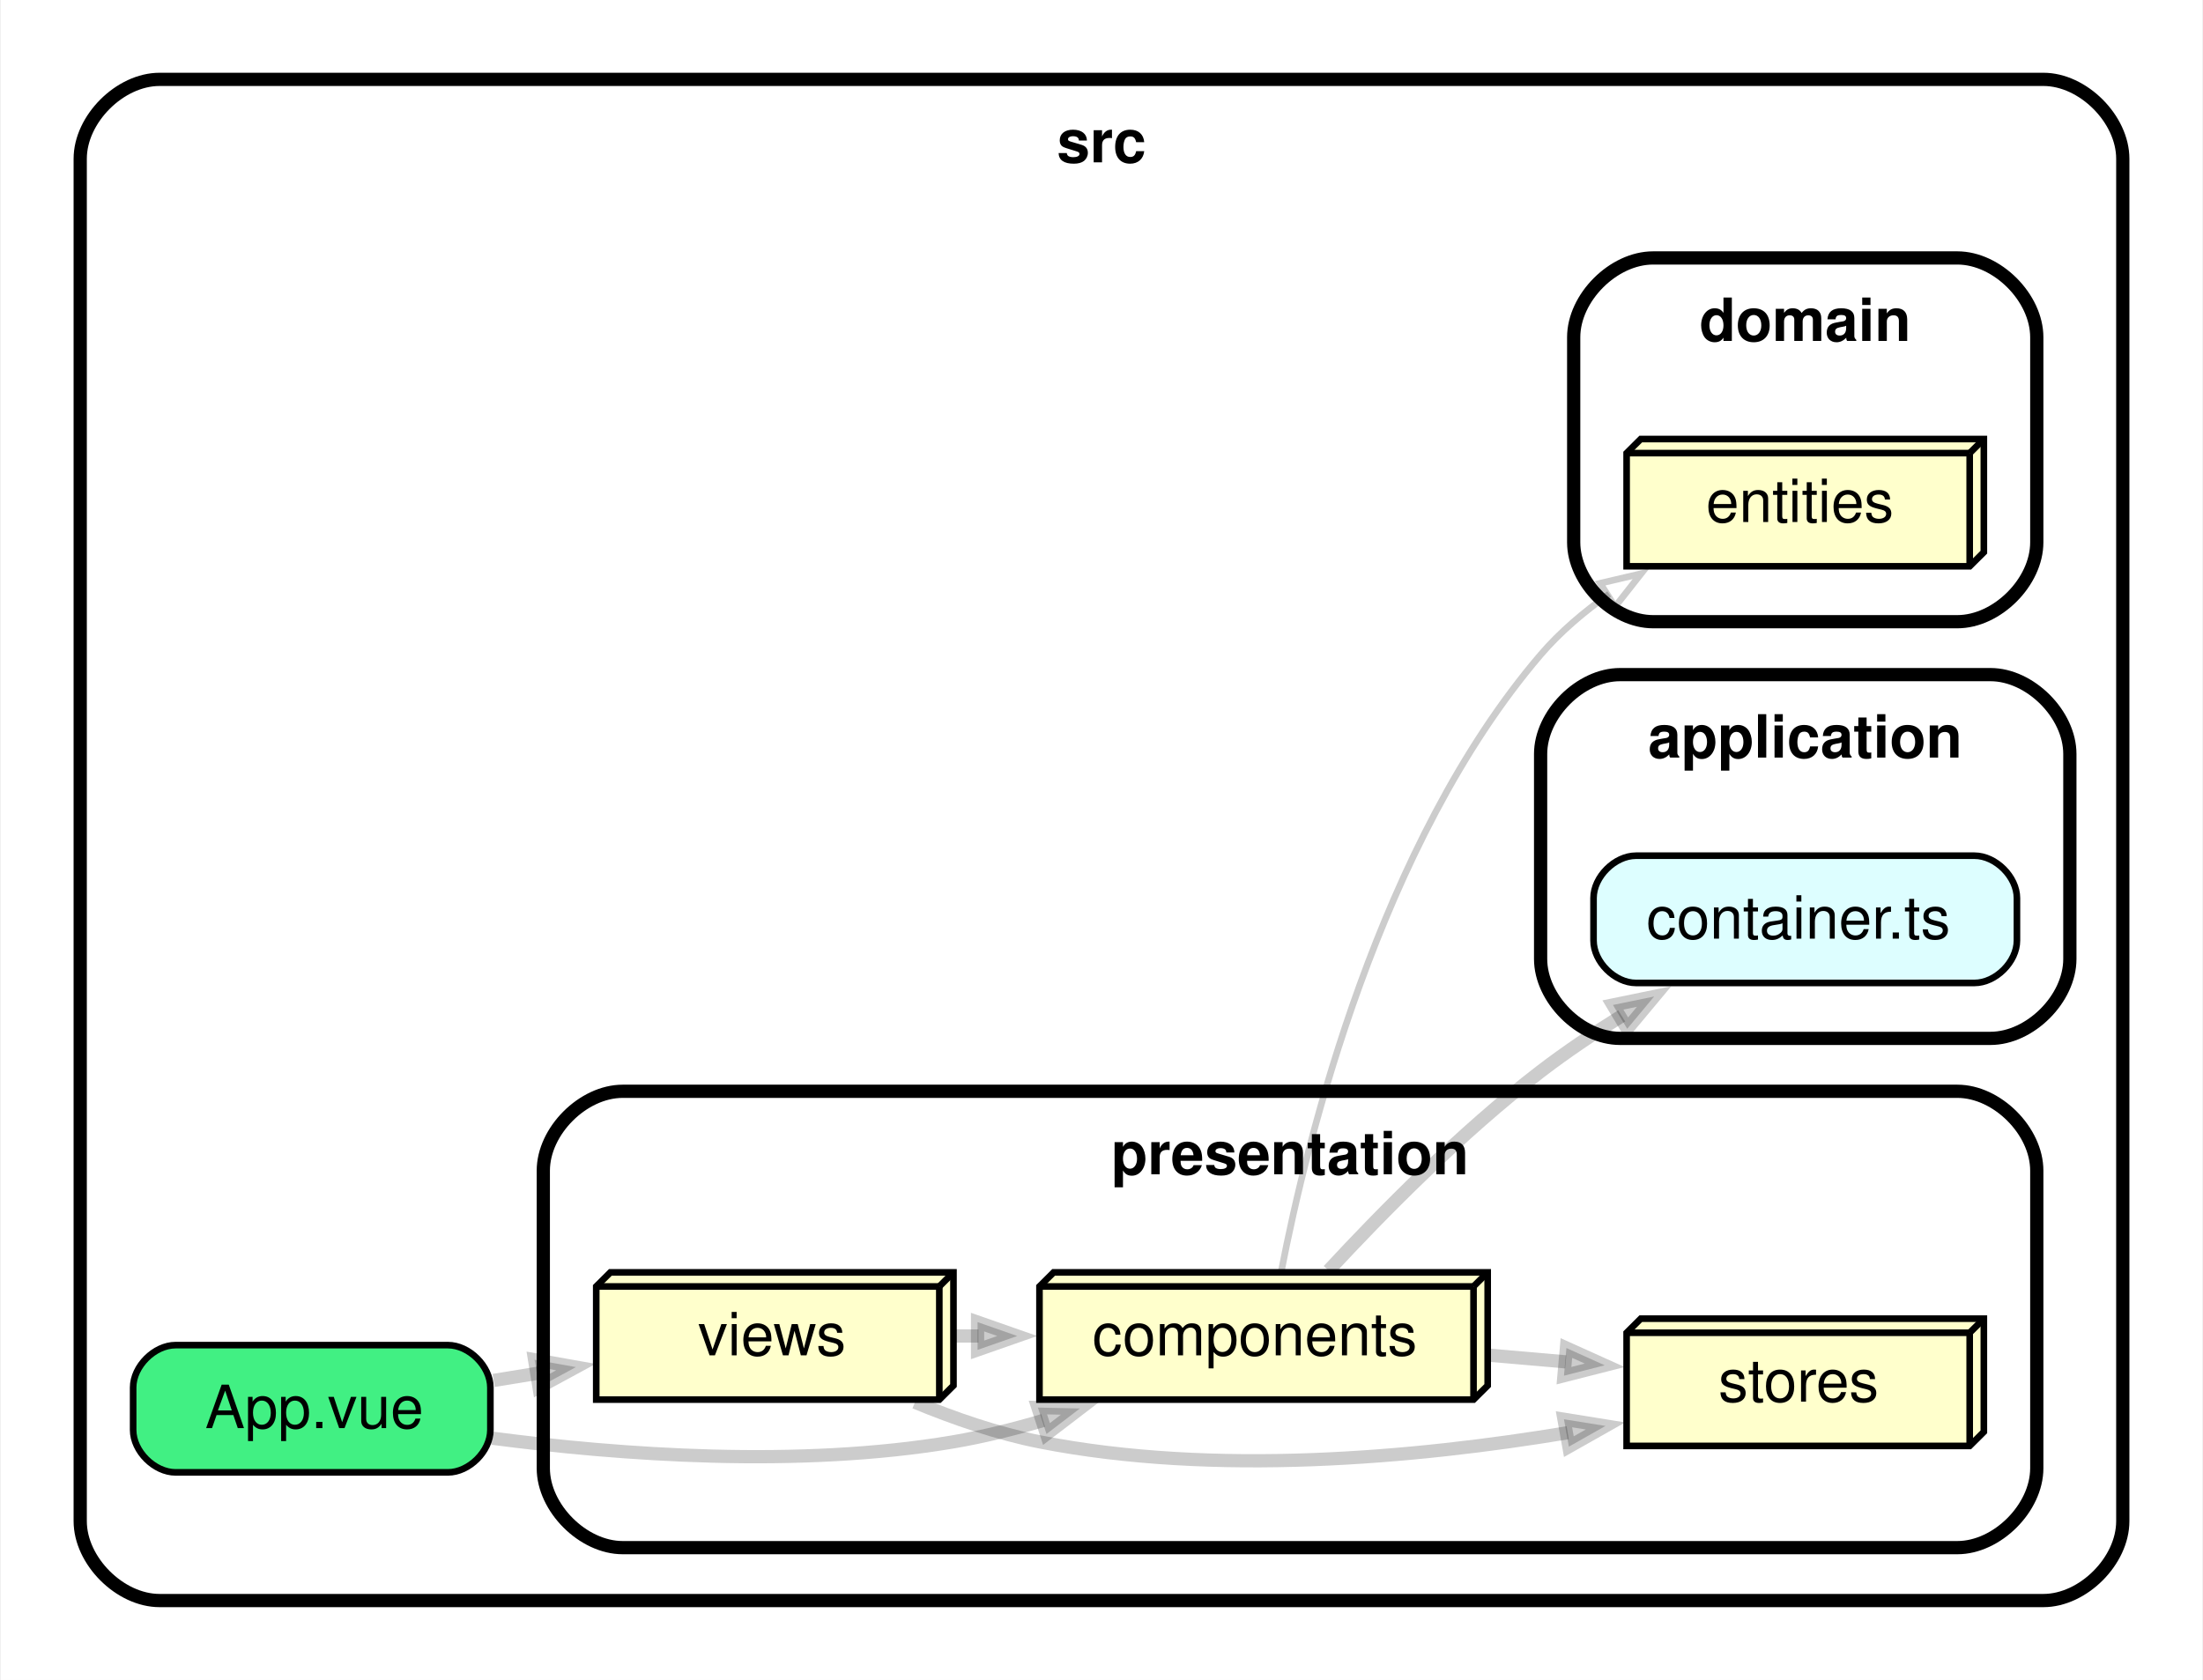
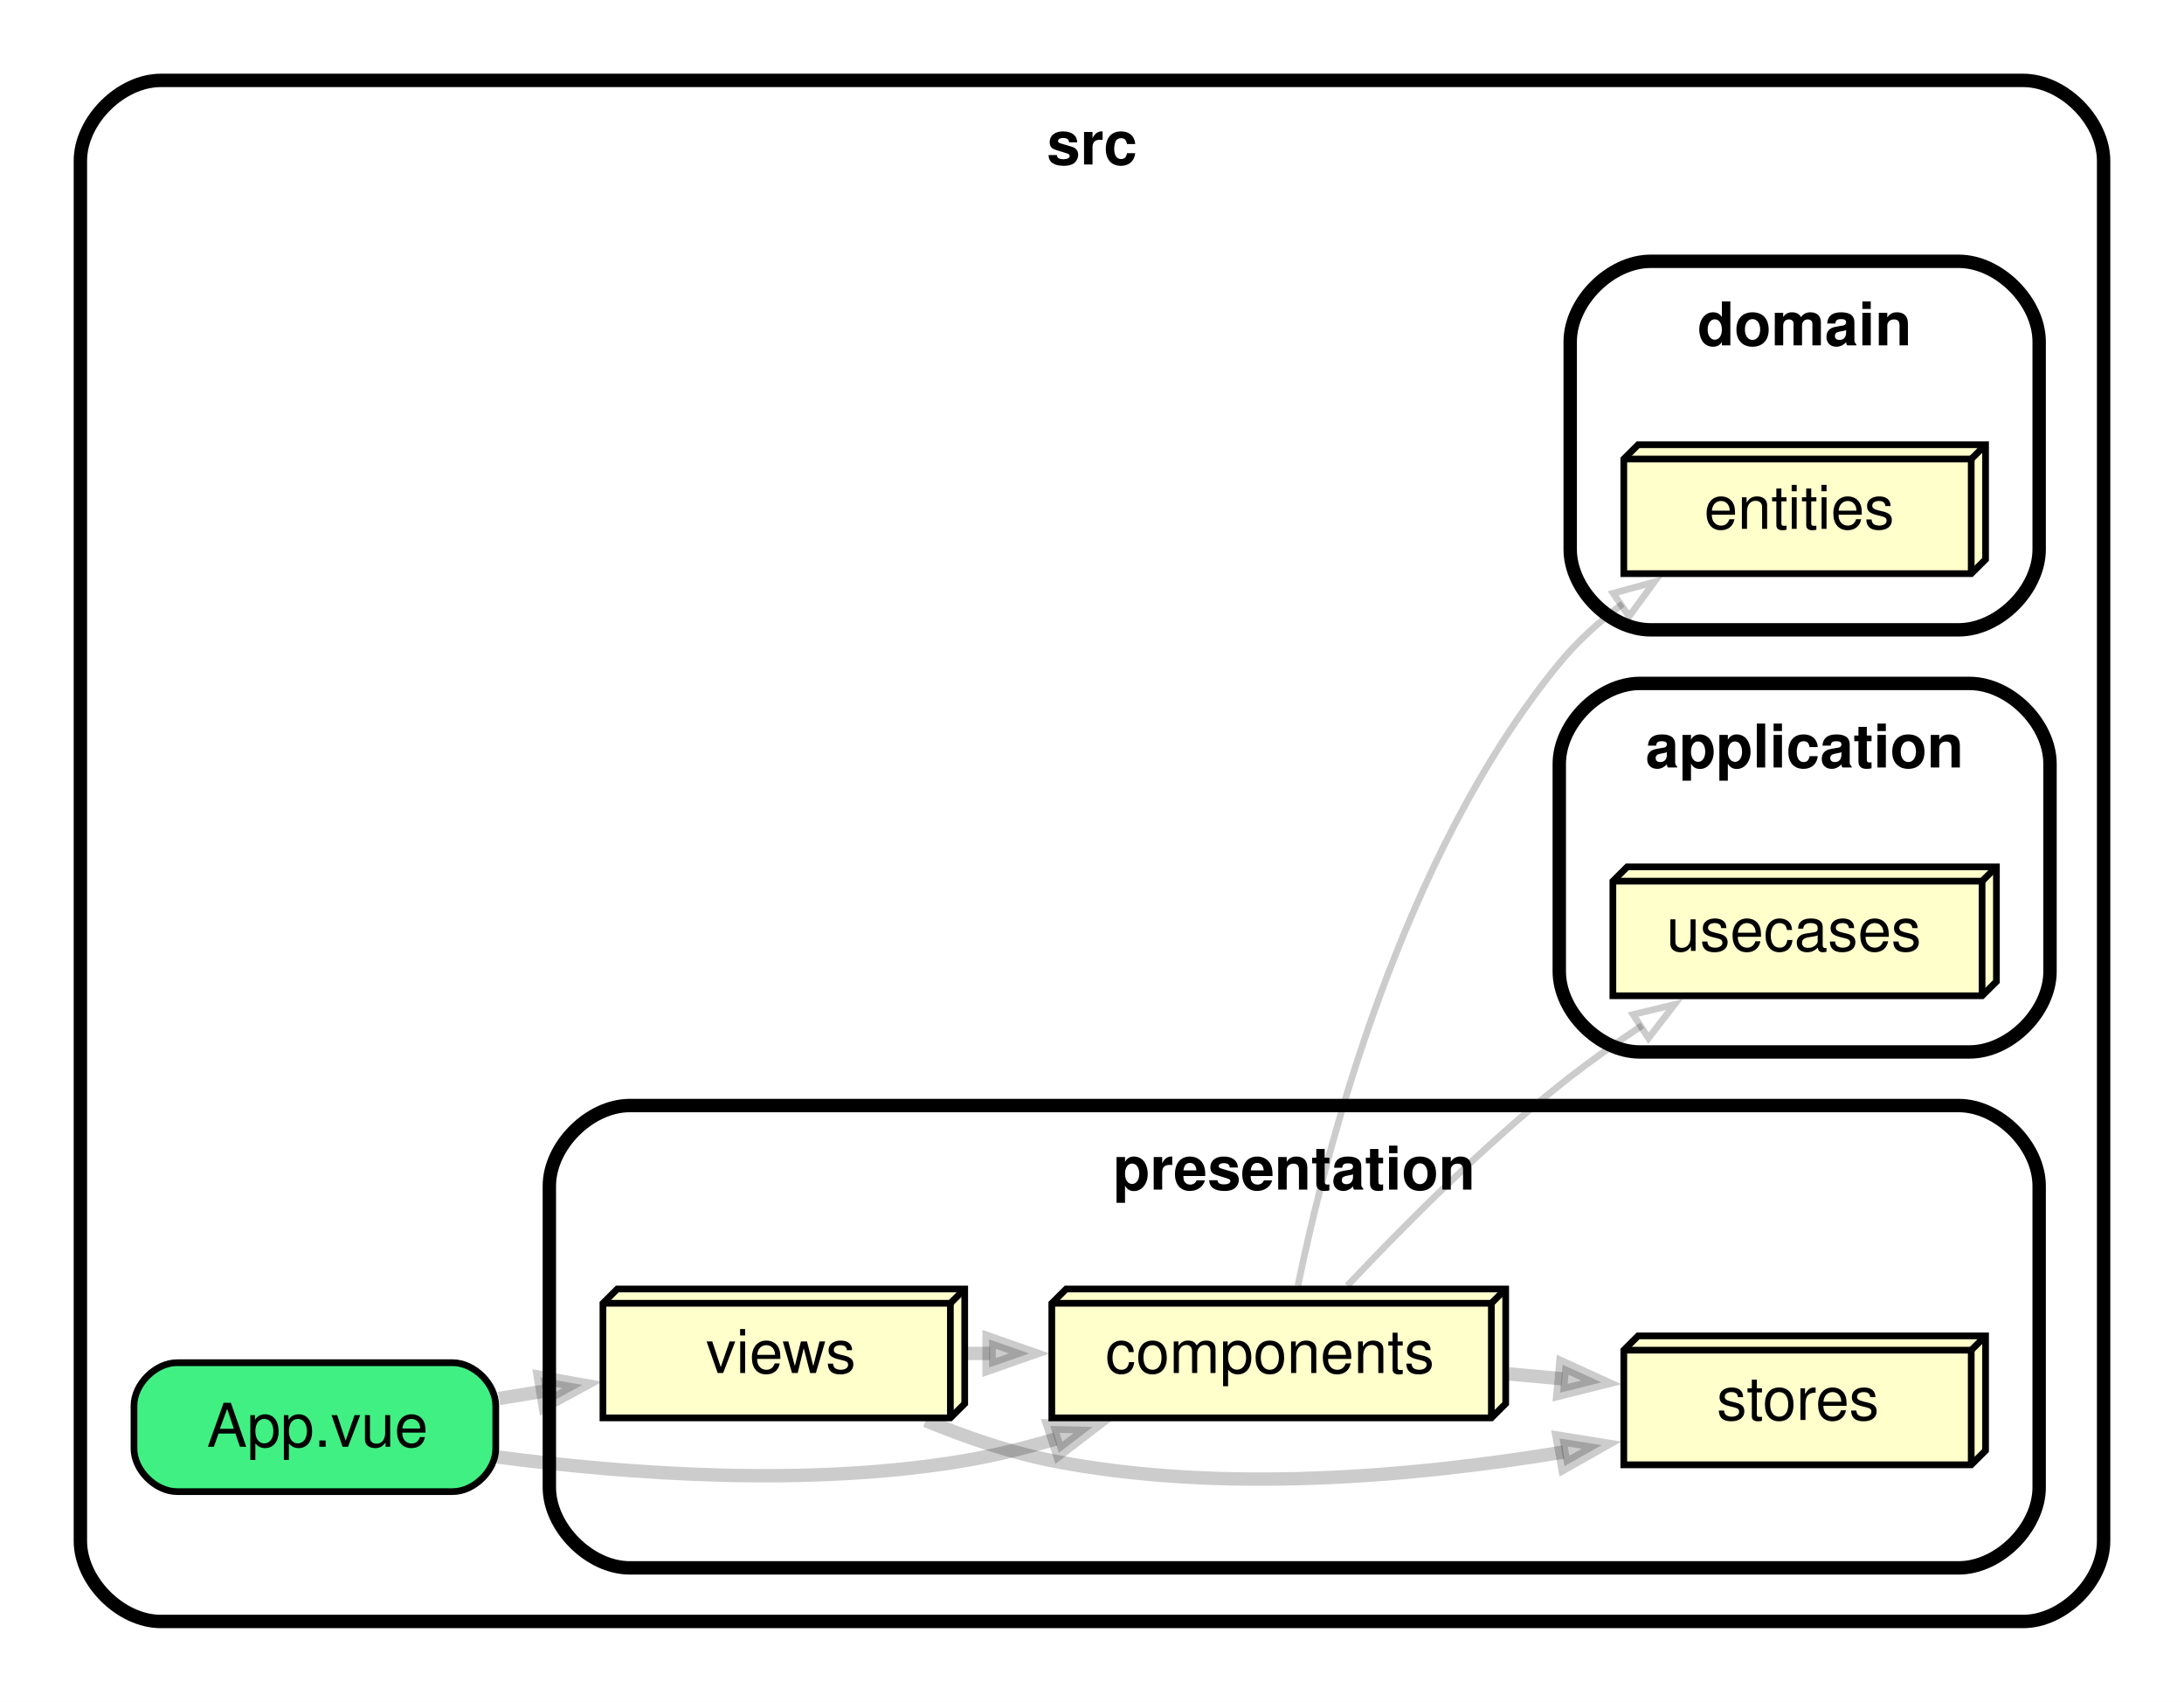
- <svg xmlns="http://www.w3.org/2000/svg" xmlns:xlink="http://www.w3.org/1999/xlink" width="333pt" height="254pt" viewBox="0.00 0.00 332.75 254.00">
+ <svg xmlns="http://www.w3.org/2000/svg" xmlns:xlink="http://www.w3.org/1999/xlink" width="326pt" height="254pt" viewBox="0.00 0.00 326.00 254.00">
  <g id="graph0" class="graph" transform="scale(1 1) rotate(0) translate(4 250)">
-     <polygon fill="white" stroke="none" points="-4,4 -4,-250 328.75,-250 328.75,4 -4,4" />
+     <polygon fill="white" stroke="none" points="-4,4 -4,-250 322,-250 322,4 -4,4" />
    <g id="clust1" class="cluster">
-       <path fill="#ffffff" stroke="black" stroke-width="2" d="M20,-8C20,-8 304.75,-8 304.75,-8 310.75,-8 316.75,-14 316.75,-20 316.75,-20 316.75,-226 316.75,-226 316.75,-232 310.75,-238 304.75,-238 304.75,-238 20,-238 20,-238 14,-238 8,-232 8,-226 8,-226 8,-20 8,-20 8,-14 14,-8 20,-8" />
-       <text text-anchor="middle" x="162.38" y="-225.45" font-family="Helvetica,sans-Serif" font-weight="bold" font-size="9.00">src</text>
+       <path fill="#ffffff" stroke="black" stroke-width="2" d="M20,-8C20,-8 298,-8 298,-8 304,-8 310,-14 310,-20 310,-20 310,-226 310,-226 310,-232 304,-238 298,-238 298,-238 20,-238 20,-238 14,-238 8,-232 8,-226 8,-226 8,-20 8,-20 8,-14 14,-8 20,-8" />
+       <text text-anchor="middle" x="159" y="-225.45" font-family="Helvetica,sans-Serif" font-weight="bold" font-size="9.00">src</text>
    </g>
    <g id="clust2" class="cluster">
-       <path fill="#ffffff" stroke="black" stroke-width="2" d="M240.75,-93C240.75,-93 296.75,-93 296.75,-93 302.75,-93 308.75,-99 308.75,-105 308.75,-105 308.75,-136 308.75,-136 308.75,-142 302.75,-148 296.75,-148 296.75,-148 240.75,-148 240.75,-148 234.75,-148 228.75,-142 228.75,-136 228.75,-136 228.75,-105 228.75,-105 228.75,-99 234.75,-93 240.75,-93" />
-       <text text-anchor="middle" x="268.75" y="-135.45" font-family="Helvetica,sans-Serif" font-weight="bold" font-size="9.00">application</text>
+       <path fill="#ffffff" stroke="black" stroke-width="2" d="M240.75,-93C240.75,-93 290,-93 290,-93 296,-93 302,-99 302,-105 302,-105 302,-136 302,-136 302,-142 296,-148 290,-148 290,-148 240.75,-148 240.75,-148 234.75,-148 228.75,-142 228.75,-136 228.75,-136 228.75,-105 228.75,-105 228.75,-99 234.75,-93 240.75,-93" />
+       <text text-anchor="middle" x="265.38" y="-135.45" font-family="Helvetica,sans-Serif" font-weight="bold" font-size="9.00">application</text>
    </g>
    <g id="clust4" class="cluster">
-       <path fill="#ffffff" stroke="black" stroke-width="2" d="M90,-16C90,-16 291.75,-16 291.75,-16 297.75,-16 303.75,-22 303.75,-28 303.75,-28 303.75,-73 303.75,-73 303.75,-79 297.75,-85 291.75,-85 291.75,-85 90,-85 90,-85 84,-85 78,-79 78,-73 78,-73 78,-28 78,-28 78,-22 84,-16 90,-16" />
-       <text text-anchor="middle" x="190.88" y="-72.45" font-family="Helvetica,sans-Serif" font-weight="bold" font-size="9.00">presentation</text>
+       <path fill="#ffffff" stroke="black" stroke-width="2" d="M90,-16C90,-16 288.38,-16 288.38,-16 294.38,-16 300.38,-22 300.38,-28 300.38,-28 300.38,-73 300.38,-73 300.38,-79 294.38,-85 288.38,-85 288.38,-85 90,-85 90,-85 84,-85 78,-79 78,-73 78,-73 78,-28 78,-28 78,-22 84,-16 90,-16" />
+       <text text-anchor="middle" x="189.19" y="-72.45" font-family="Helvetica,sans-Serif" font-weight="bold" font-size="9.00">presentation</text>
    </g>
    <g id="clust3" class="cluster">
-       <path fill="#ffffff" stroke="black" stroke-width="2" d="M245.75,-156C245.75,-156 291.75,-156 291.75,-156 297.75,-156 303.75,-162 303.75,-168 303.75,-168 303.75,-199 303.75,-199 303.75,-205 297.75,-211 291.75,-211 291.75,-211 245.75,-211 245.75,-211 239.75,-211 233.75,-205 233.75,-199 233.75,-199 233.75,-168 233.75,-168 233.75,-162 239.75,-156 245.75,-156" />
-       <text text-anchor="middle" x="268.75" y="-198.45" font-family="Helvetica,sans-Serif" font-weight="bold" font-size="9.00">domain</text>
+       <path fill="#ffffff" stroke="black" stroke-width="2" d="M242.38,-156C242.38,-156 288.38,-156 288.38,-156 294.38,-156 300.38,-162 300.38,-168 300.38,-168 300.38,-199 300.38,-199 300.38,-205 294.38,-211 288.38,-211 288.38,-211 242.38,-211 242.38,-211 236.38,-211 230.38,-205 230.38,-199 230.38,-199 230.38,-168 230.38,-168 230.38,-162 236.38,-156 242.38,-156" />
+       <text text-anchor="middle" x="265.38" y="-198.45" font-family="Helvetica,sans-Serif" font-weight="bold" font-size="9.00">domain</text>
    </g>
    <g id="node1" class="node">
      <g id="a_node1">
        <a xlink:href="src/App.vue" xlink:title="App.vue">
          <path fill="#41f083" stroke="black" d="M63.58,-46.62C63.58,-46.62 22.42,-46.62 22.42,-46.62 19.21,-46.62 16,-43.42 16,-40.21 16,-40.21 16,-33.79 16,-33.79 16,-30.58 19.21,-27.38 22.42,-27.38 22.42,-27.38 63.58,-27.38 63.58,-27.38 66.79,-27.38 70,-30.58 70,-33.79 70,-33.79 70,-40.21 70,-40.21 70,-43.42 66.79,-46.62 63.58,-46.62" />
          <text text-anchor="start" x="26.88" y="-34.08" font-family="Helvetica,sans-Serif" font-size="9.00">App.vue</text>
        </a>
      </g>
    </g>
    <g id="node2" class="node">
      <g id="a_node2">
        <a xlink:href="src/presentation/components" xlink:title="components">
          <polygon fill="#ffffcc" stroke="black" points="220.75,-57.62 155.14,-57.62 153,-55.49 153,-38.38 218.61,-38.38 220.75,-40.51 220.75,-57.62" />
          <polyline fill="none" stroke="black" points="218.61,-55.49 153,-55.49" />
          <polyline fill="none" stroke="black" points="218.61,-55.49 218.61,-38.38" />
          <polyline fill="none" stroke="black" points="218.61,-55.49 220.75,-57.62" />
          <text text-anchor="start" x="161" y="-45.08" font-family="Helvetica,sans-Serif" font-size="9.00">components</text>
        </a>
      </g>
    </g>
    <g id="edge1" class="edge">
      <path fill="none" stroke="#000000" stroke-width="2" stroke-opacity="0.2" d="M70.26,-32.55C89.65,-30.01 116.63,-28.04 140,-32 144.46,-32.76 149.06,-33.9 153.56,-35.23" />
      <polygon fill="#000000" fill-opacity="0.2" stroke="#000000" stroke-width="2" stroke-opacity="0.2" points="152.76,-37.18 159.11,-37.04 154.06,-33.18 152.76,-37.18" />
    </g>
    <g id="node3" class="node">
      <g id="a_node3">
        <a xlink:href="src/presentation/views" xlink:title="views">
          <polygon fill="#ffffcc" stroke="black" points="140,-57.62 88.14,-57.62 86,-55.49 86,-38.38 137.86,-38.38 140,-40.51 140,-57.62" />
          <polyline fill="none" stroke="black" points="137.86,-55.49 86,-55.49" />
          <polyline fill="none" stroke="black" points="137.86,-55.49 137.86,-38.38" />
          <polyline fill="none" stroke="black" points="137.86,-55.49 140,-57.62" />
          <text text-anchor="start" x="101.38" y="-45.08" font-family="Helvetica,sans-Serif" font-size="9.00">views</text>
        </a>
      </g>
    </g>
    <g id="edge2" class="edge">
      <path fill="none" stroke="#000000" stroke-width="2" stroke-opacity="0.2" d="M70.49,-41.28C72.7,-41.64 74.97,-42.01 77.24,-42.38" />
      <polygon fill="#000000" fill-opacity="0.2" stroke="#000000" stroke-width="2" stroke-opacity="0.2" points="76.68,-44.41 82.93,-43.3 77.35,-40.27 76.68,-44.41" />
    </g>
    <g id="node4" class="node">
      <g id="a_node4">
-         <a xlink:href="src/application/container.ts" xlink:title="container.ts">
-           <path fill="#ddfeff" stroke="black" d="M294.33,-120.62C294.33,-120.62 243.17,-120.62 243.17,-120.62 239.96,-120.62 236.75,-117.42 236.75,-114.21 236.75,-114.21 236.75,-107.79 236.75,-107.79 236.75,-104.58 239.96,-101.38 243.17,-101.38 243.17,-101.38 294.33,-101.38 294.33,-101.38 297.54,-101.38 300.75,-104.58 300.75,-107.79 300.75,-107.79 300.75,-114.21 300.75,-114.21 300.75,-117.42 297.54,-120.62 294.33,-120.62" />
-           <text text-anchor="start" x="244.75" y="-108.08" font-family="Helvetica,sans-Serif" font-size="9.00">container.ts</text>
+         <a xlink:href="src/application/usecases" xlink:title="usecases">
+           <polygon fill="#ffffcc" stroke="black" points="294,-120.62 238.89,-120.62 236.75,-118.49 236.75,-101.38 291.86,-101.38 294,-103.51 294,-120.62" />
+           <polyline fill="none" stroke="black" points="291.86,-118.49 236.75,-118.49" />
+           <polyline fill="none" stroke="black" points="291.86,-118.49 291.86,-101.38" />
+           <polyline fill="none" stroke="black" points="291.86,-118.49 294,-120.62" />
+           <text text-anchor="start" x="244.75" y="-108.08" font-family="Helvetica,sans-Serif" font-size="9.00">usecases</text>
        </a>
      </g>
    </g>
    <g id="edge3" class="edge">
-       <path fill="none" stroke="#000000" stroke-width="2" stroke-opacity="0.2" d="M196.7,-57.9C204.61,-66.44 216.77,-78.82 228.75,-88 232.57,-90.93 236.8,-93.77 241.01,-96.4" />
-       <polygon fill="#000000" fill-opacity="0.2" stroke="#000000" stroke-width="2" stroke-opacity="0.2" points="239.68,-98.05 245.91,-99.33 241.84,-94.45 239.68,-98.05" />
+       <path fill="none" stroke="#000000" stroke-opacity="0.2" d="M197.11,-58.11C205.08,-66.57 217.11,-78.71 228.75,-88 232.61,-91.09 236.9,-94.14 241.13,-96.96" />
+       <polygon fill="none" stroke="#000000" stroke-opacity="0.2" points="239.77,-98.58 245.95,-100.08 242.06,-95.06 239.77,-98.58" />
    </g>
    <g id="node5" class="node">
      <g id="a_node5">
        <a xlink:href="src/domain/entities" xlink:title="entities">
-           <polygon fill="#ffffcc" stroke="black" points="295.75,-183.62 243.89,-183.62 241.75,-181.49 241.75,-164.38 293.61,-164.38 295.75,-166.51 295.75,-183.62" />
-           <polyline fill="none" stroke="black" points="293.61,-181.49 241.75,-181.49" />
-           <polyline fill="none" stroke="black" points="293.61,-181.49 293.61,-164.38" />
-           <polyline fill="none" stroke="black" points="293.61,-181.49 295.75,-183.62" />
-           <text text-anchor="start" x="253.75" y="-171.07" font-family="Helvetica,sans-Serif" font-size="9.00">entities</text>
+           <polygon fill="#ffffcc" stroke="black" points="292.38,-183.62 240.51,-183.62 238.38,-181.49 238.38,-164.38 290.24,-164.38 292.38,-166.51 292.38,-183.62" />
+           <polyline fill="none" stroke="black" points="290.24,-181.49 238.38,-181.49" />
+           <polyline fill="none" stroke="black" points="290.24,-181.49 290.24,-164.38" />
+           <polyline fill="none" stroke="black" points="290.24,-181.49 292.38,-183.62" />
+           <text text-anchor="start" x="250.38" y="-171.07" font-family="Helvetica,sans-Serif" font-size="9.00">entities</text>
        </a>
      </g>
    </g>
    <g id="edge5" class="edge">
-       <path fill="none" stroke="#000000" stroke-opacity="0.2" d="M189.58,-57.9C193.41,-77.65 204.36,-122.5 228.75,-151 231.7,-154.45 235.31,-157.51 239.12,-160.19" />
-       <polygon fill="none" stroke="#000000" stroke-opacity="0.2" points="237.75,-161.81 243.94,-163.26 240.01,-158.27 237.75,-161.81" />
+       <path fill="none" stroke="#000000" stroke-opacity="0.2" d="M189.74,-58.12C193.8,-77.88 205.06,-122.16 228.75,-151 231.44,-154.28 234.73,-157.25 238.21,-159.88" />
+       <polygon fill="none" stroke="#000000" stroke-opacity="0.2" points="236.79,-161.45 242.92,-163.13 239.17,-158 236.79,-161.45" />
    </g>
    <g id="node6" class="node">
      <g id="a_node6">
        <a xlink:href="src/presentation/stores" xlink:title="stores">
-           <polygon fill="#ffffcc" stroke="black" points="295.75,-50.62 243.89,-50.62 241.75,-48.49 241.75,-31.38 293.61,-31.38 295.75,-33.51 295.75,-50.62" />
-           <polyline fill="none" stroke="black" points="293.61,-48.49 241.75,-48.49" />
-           <polyline fill="none" stroke="black" points="293.61,-48.49 293.61,-31.38" />
-           <polyline fill="none" stroke="black" points="293.61,-48.49 295.75,-50.62" />
-           <text text-anchor="start" x="255.62" y="-38.08" font-family="Helvetica,sans-Serif" font-size="9.00">stores</text>
+           <polygon fill="#ffffcc" stroke="black" points="292.38,-50.62 240.51,-50.62 238.38,-48.49 238.38,-31.38 290.24,-31.38 292.38,-33.51 292.38,-50.62" />
+           <polyline fill="none" stroke="black" points="290.24,-48.49 238.38,-48.49" />
+           <polyline fill="none" stroke="black" points="290.24,-48.49 290.24,-31.38" />
+           <polyline fill="none" stroke="black" points="290.24,-48.49 292.38,-50.62" />
+           <text text-anchor="start" x="252.25" y="-38.08" font-family="Helvetica,sans-Serif" font-size="9.00">stores</text>
        </a>
      </g>
    </g>
    <g id="edge4" class="edge">
-       <path fill="none" stroke="#000000" stroke-width="2" stroke-opacity="0.2" d="M220.82,-45.11C224.69,-44.77 228.65,-44.43 232.55,-44.09" />
-       <polygon fill="#000000" fill-opacity="0.2" stroke="#000000" stroke-width="2" stroke-opacity="0.2" points="232.65,-46.18 238.44,-43.57 232.28,-42 232.65,-46.18" />
+       <path fill="none" stroke="#000000" stroke-width="2" stroke-opacity="0.2" d="M221.21,-44.95C223.85,-44.71 226.52,-44.46 229.18,-44.22" />
+       <polygon fill="#000000" fill-opacity="0.2" stroke="#000000" stroke-width="2" stroke-opacity="0.2" points="229.25,-46.32 235.04,-43.68 228.87,-42.14 229.25,-46.32" />
    </g>
    <g id="edge6" class="edge">
      <path fill="none" stroke="#000000" stroke-width="2" stroke-opacity="0.2" d="M140.36,-48C141.48,-48 142.62,-48 143.77,-48" />
      <polygon fill="#000000" fill-opacity="0.2" stroke="#000000" stroke-width="2" stroke-opacity="0.2" points="143.64,-50.1 149.64,-48 143.64,-45.9 143.64,-50.1" />
    </g>
    <g id="edge7" class="edge">
-       <path fill="none" stroke="#000000" stroke-width="2" stroke-opacity="0.2" d="M134.18,-37.98C140.1,-35.53 146.68,-33.25 153,-32 179.48,-26.78 209.96,-29.57 232.85,-33.38" />
-       <polygon fill="#000000" fill-opacity="0.2" stroke="#000000" stroke-width="2" stroke-opacity="0.2" points="232.28,-35.41 238.56,-34.4 233.02,-31.27 232.28,-35.41" />
+       <path fill="none" stroke="#000000" stroke-width="2" stroke-opacity="0.2" d="M134.18,-37.98C140.1,-35.53 146.68,-33.25 153,-32 178.26,-27.02 207.26,-29.62 229.34,-33.28" />
+       <polygon fill="#000000" fill-opacity="0.2" stroke="#000000" stroke-width="2" stroke-opacity="0.2" points="228.78,-35.32 235.06,-34.31 229.52,-31.18 228.78,-35.32" />
    </g>
  </g>
</svg>
